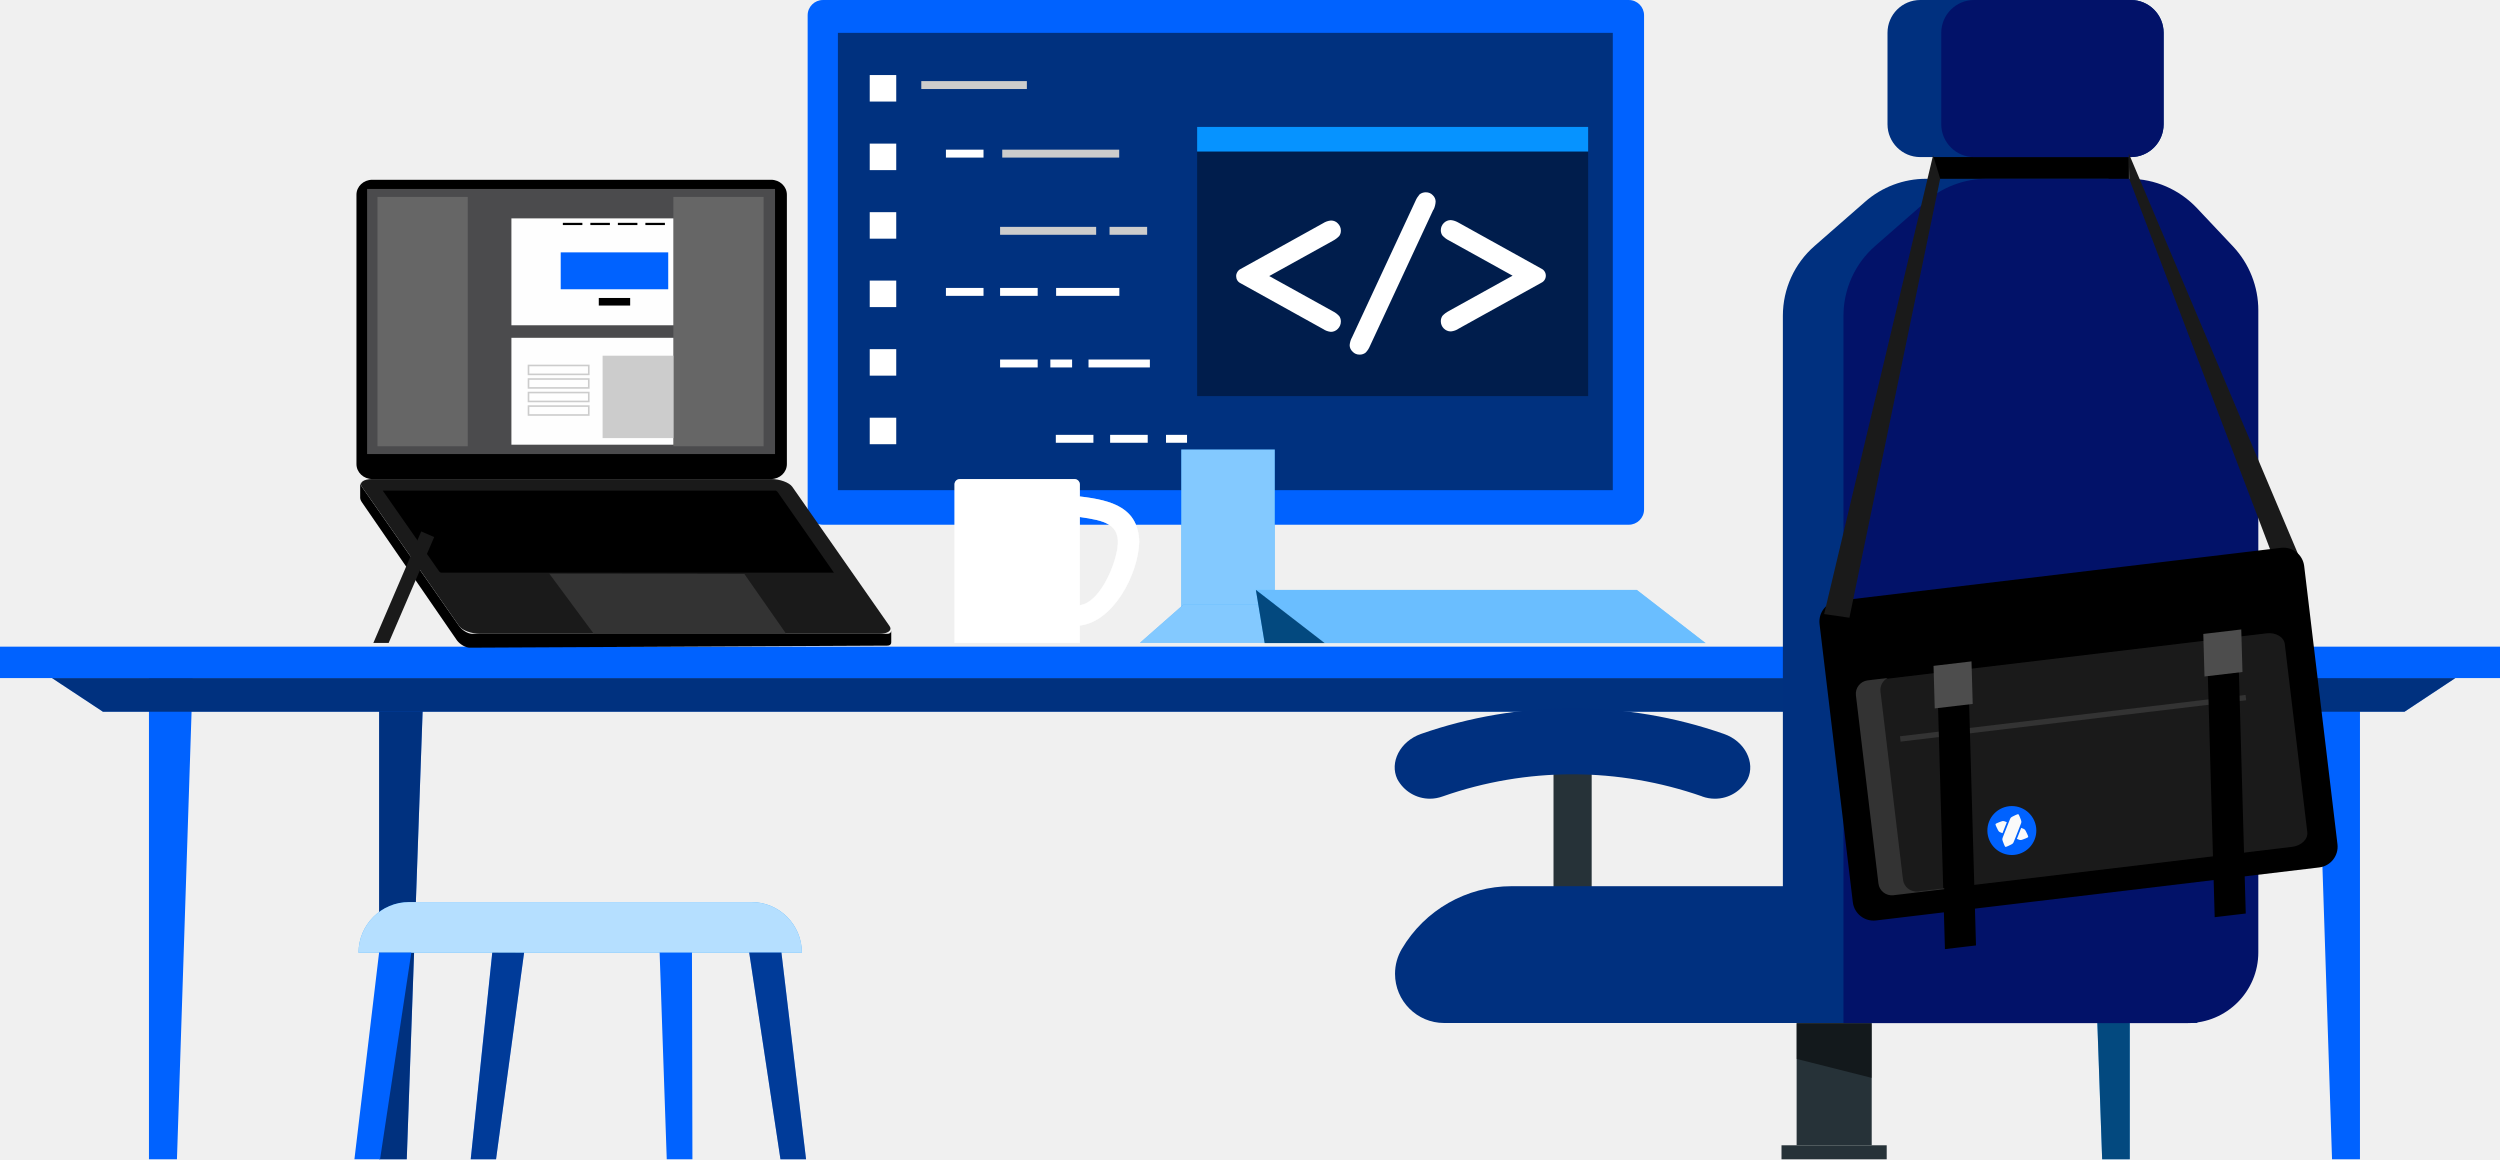
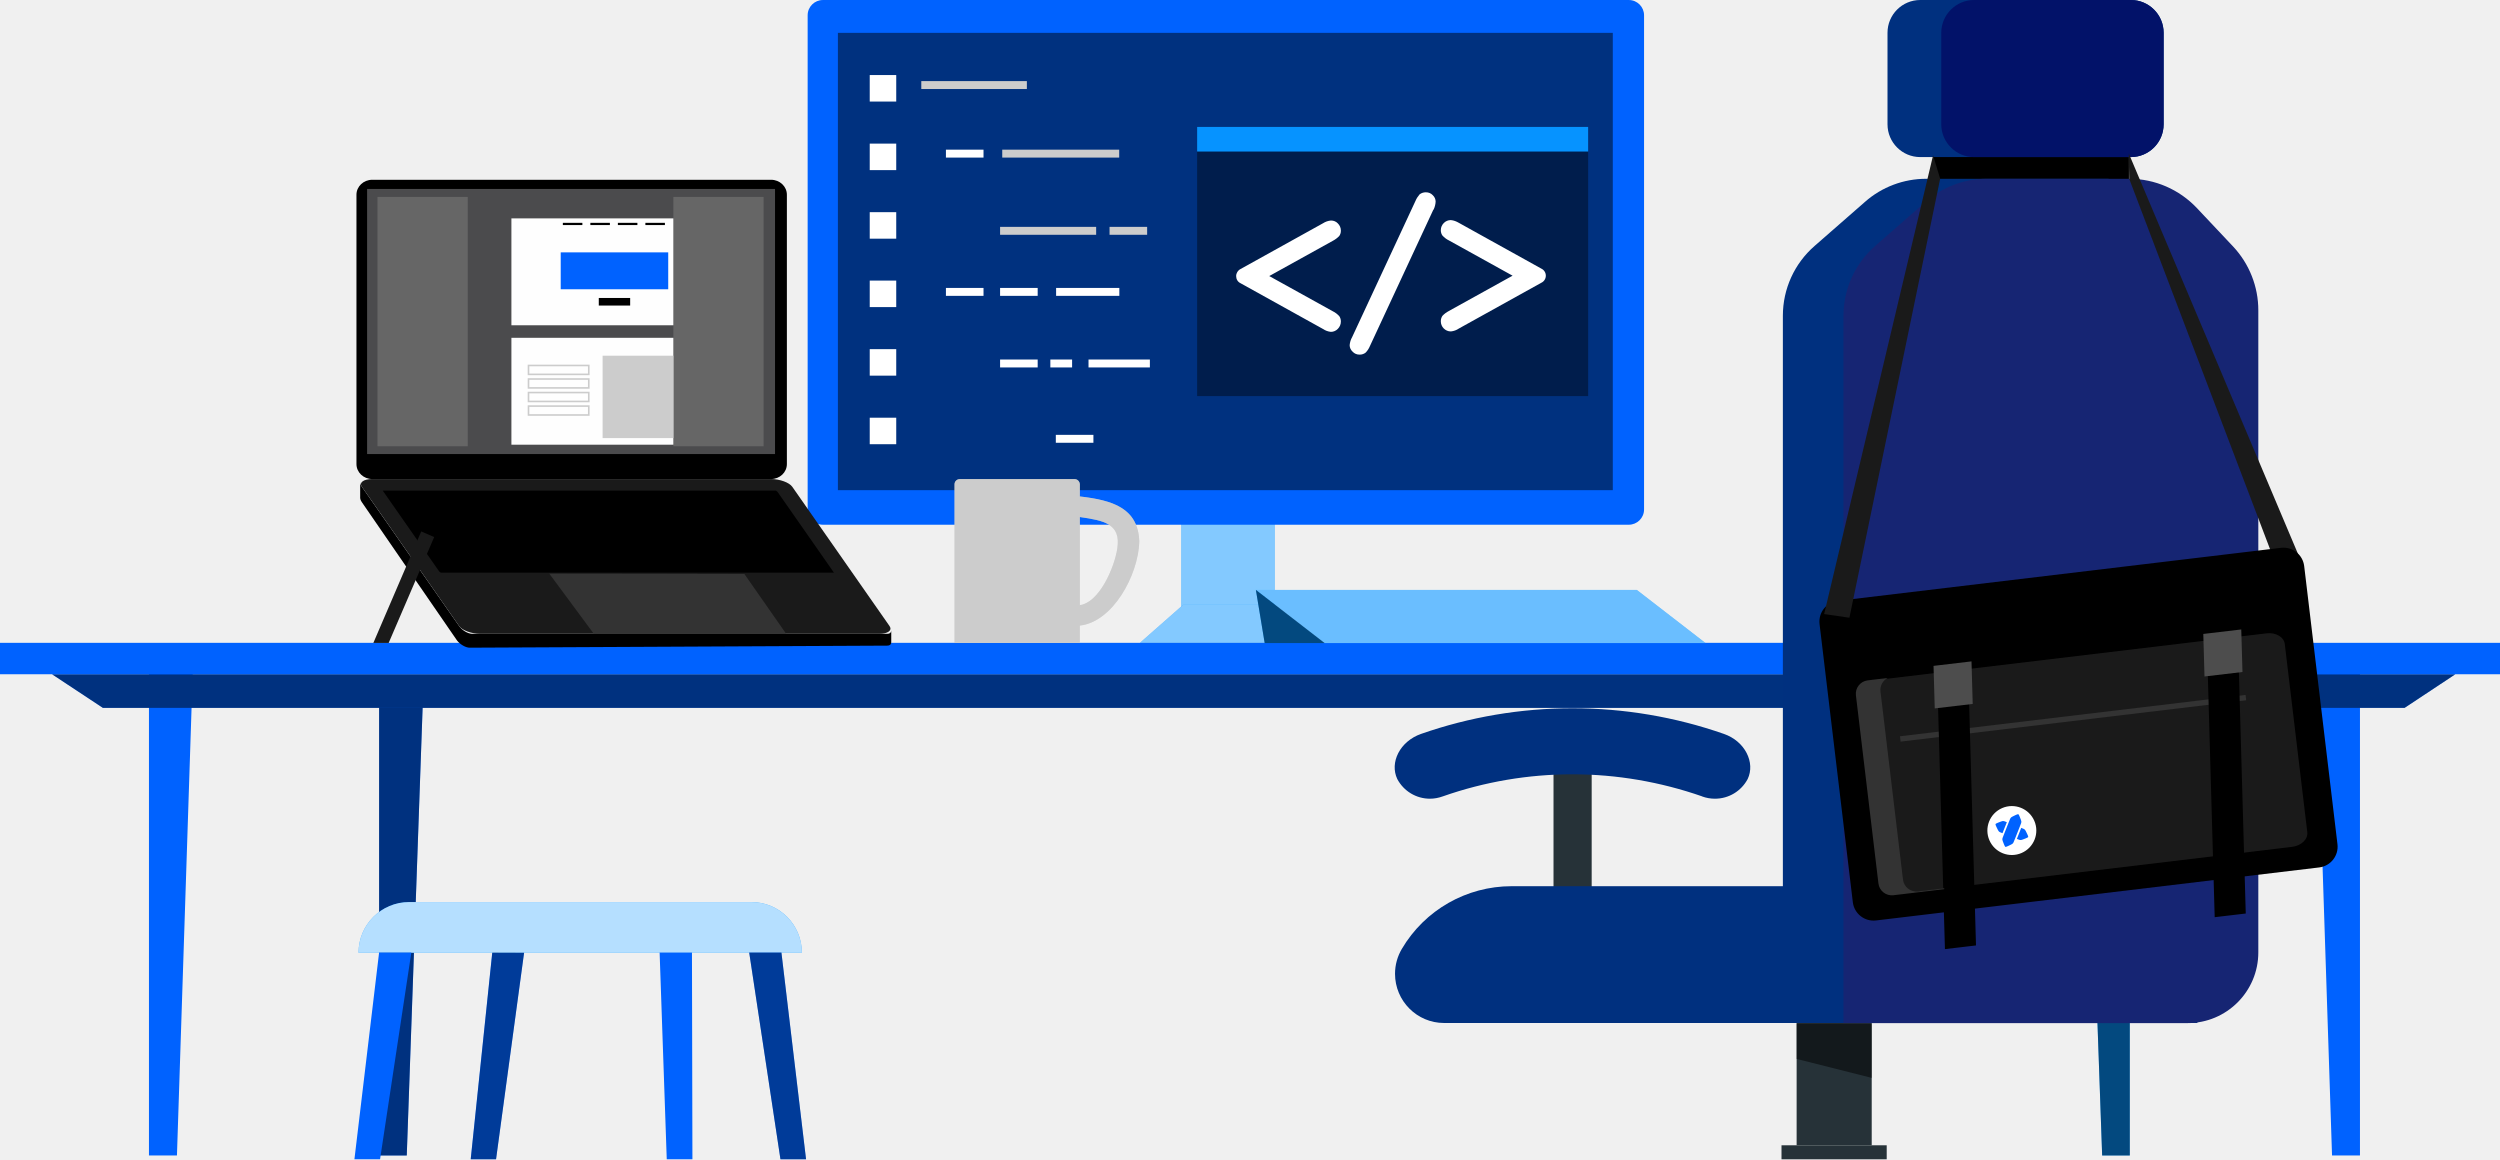
<svg xmlns="http://www.w3.org/2000/svg" xml:space="preserve" width="409.049mm" height="189.684mm" version="1.1" style="shape-rendering:geometricPrecision; text-rendering:geometricPrecision; image-rendering:optimizeQuality; fill-rule:evenodd; clip-rule:evenodd" viewBox="0 0 8770.21 4066.92">
  <defs>
    <style type="text/css">
   
    .str0 {stroke:black;stroke-width:5.67;stroke-miterlimit:22.926}
    .str1 {stroke:#CCCCCC;stroke-width:5.67;stroke-miterlimit:22.926}
-     .fil27 {fill:none}
-     .fil25 {fill:#FEFEFE}
-     .fil9 {fill:#4B4B4D}
-     .fil8 {fill:black}
-     .fil6 {fill:black}
-     .fil7 {fill:#1A1A1A}
-     .fil10 {fill:#333333}
-     .fil21 {fill:#4D4D4D}
-     .fil24 {fill:#666666}
-     .fil26 {fill:#CCCCCC}
-     .fil23 {fill:#FAFAFA}
-     .fil19 {fill:#00307F}
+     .fil26 {fill:none}
+     .fil24 {fill:#FEFEFE}
+     .fil10 {fill:#4B4B4D}
+     .fil9 {fill:black}
+     .fil7 {fill:black}
+     .fil8 {fill:#1A1A1A}
+     .fil11 {fill:#333333}
+     .fil20 {fill:#4D4D4D}
+     .fil23 {fill:#666666}
+     .fil25 {fill:#CCCCCC}
+     .fil21 {fill:white}
    .fil22 {fill:#0062FF}
-     .fil20 {fill:#021269}
-     .fil16 {fill:#FEFEFE;fill-rule:nonzero}
-     .fil2 {fill:#0693FF;fill-rule:nonzero}
+     .fil18 {fill:#00307F}
+     .fil19 {fill:#021269}
+     .fil1 {fill:#0693FF;fill-rule:nonzero}
+     .fil17 {fill:#162573;fill-rule:nonzero}
    .fil13 {fill:#263238;fill-rule:nonzero}
-     .fil5 {fill:#CCCCCC;fill-rule:nonzero}
-     .fil4 {fill:white;fill-rule:nonzero}
+     .fil6 {fill:#CCCCCC;fill-rule:nonzero}
+     .fil0 {fill:white;fill-rule:nonzero}
+     .fil3 {fill:#0062FF;fill-rule:nonzero}
    .fil14 {fill:#00307F;fill-rule:nonzero}
-     .fil0 {fill:#0062FF;fill-rule:nonzero}
-     .fil18 {fill:#021269;fill-rule:nonzero}
-     .fil3 {fill:black;fill-rule:nonzero;fill-opacity:0.4}
+     .fil5 {fill:black;fill-rule:nonzero;fill-opacity:0.4}
    .fil12 {fill:white;fill-rule:nonzero;fill-opacity:0.4}
-     .fil17 {fill:#FEFEFE;fill-rule:nonzero;fill-opacity:0.502}
-     .fil1 {fill:black;fill-rule:nonzero;fill-opacity:0.502}
-     .fil11 {fill:white;fill-rule:nonzero;fill-opacity:0.502}
+     .fil4 {fill:black;fill-rule:nonzero;fill-opacity:0.502}
+     .fil16 {fill:#CCCCCC;fill-rule:nonzero;fill-opacity:0.502}
+     .fil2 {fill:white;fill-rule:nonzero;fill-opacity:0.502}
    .fil15 {fill:white;fill-rule:nonzero;fill-opacity:0.702}
   
  </style>
  </defs>
  <g id="Layer_x0020_1">
-     <g id="_2974051775392">
+     <g id="_3010786094752">
+       <rect class="fil0" x="3894.4" y="1525.49" width="131.88" height="27.79" />
+       <rect class="fil0" x="4090.45" y="1525.49" width="73.77" height="27.79" />
+       <rect class="fil1" x="4144.02" y="1577.03" width="327.92" height="665.97" />
+       <polygon class="fil2" points="4144.01,2242.99 4471.94,2242.99 4471.94,1577.02 4144.01,1577.02 " />
+       <polygon class="fil1" points="4619.99,2255.11 3998.99,2255.11 4150.58,2121.72 4468.4,2121.72 " />
+       <polygon class="fil2" points="4619.99,2255.11 3998.99,2255.11 4150.58,2121.72 4468.4,2121.72 " />
      <g>
-         <polygon class="fil0" points="1329.99,2433.87 1329.99,4066.92 1426.92,4066.92 1484.77,2433.87 " />
-         <polygon class="fil1" points="1329.99,2433.87 1329.99,4066.92 1426.92,4066.92 1484.77,2433.87 " />
-         <polygon class="fil0" points="522.54,2347.5 522.54,4066.92 620.75,4066.92 676.92,2347.5 " />
-         <polygon class="fil0" points="8278.94,2347.5 8278.94,4066.92 8180.98,4066.92 8124.56,2347.5 " />
-         <polygon class="fil0" points="8435.27,2496.79 361.13,2496.79 182.52,2378.76 8613.49,2378.76 " />
-         <polygon class="fil1" points="8435.27,2496.8 361.13,2496.8 182.52,2378.77 8613.49,2378.77 " />
-         <rect class="fil0" x="0" y="2268.55" width="8770.21" height="110.21" />
-         <polygon class="fil2" points="7471.48,2433.87 7471.48,4066.92 7374.56,4066.92 7316.72,2433.87 " />
-         <polygon class="fil1" points="7471.48,2433.87 7471.48,4066.92 7374.56,4066.92 7316.72,2433.87 " />
+         <polygon class="fil3" points="1329.99,2420.43 1329.99,4053.49 1426.92,4053.49 1484.77,2420.43 " />
+         <polygon class="fil4" points="1329.99,2420.43 1329.99,4053.49 1426.92,4053.49 1484.77,2420.43 " />
+         <polygon class="fil3" points="522.54,2334.06 522.54,4053.49 620.75,4053.49 676.92,2334.06 " />
+         <polygon class="fil3" points="8278.94,2334.07 8278.94,4053.49 8180.98,4053.49 8124.56,2334.07 " />
+         <polygon class="fil3" points="8435.27,2483.35 361.13,2483.35 182.52,2365.32 8613.49,2365.32 " />
+         <polygon class="fil4" points="8435.27,2483.36 361.13,2483.36 182.52,2365.33 8613.49,2365.33 " />
+         <rect class="fil3" x="0" y="2255.12" width="8770.21" height="110.21" />
+         <polygon class="fil1" points="7471.48,2420.43 7471.48,4053.49 7374.56,4053.49 7316.72,2420.43 " />
+         <polygon class="fil4" points="7471.48,2420.43 7471.48,4053.49 7374.56,4053.49 7316.72,2420.43 " />
      </g>
-       <path class="fil0" d="M2886.87 0.04l2827.05 0c29.81,0 53.56,24.26 53.56,53.56l0 1733.62c0,29.81 -24.26,53.56 -53.56,53.56l-2827.05 0c-29.81,0 -53.56,-24.26 -53.56,-53.56l0 -1733.62c0,-29.81 24.26,-53.56 53.56,-53.56z" />
-       <polygon class="fil1" points="2939.42,1719.52 5657.83,1719.52 5657.83,115.25 2939.42,115.25 " />
-       <polygon class="fil3" points="4199.59,1389.57 5571.43,1389.57 5571.43,445.19 4199.59,445.19 " />
-       <rect class="fil2" x="4199.59" y="445.2" width="1371.84" height="86.41" />
-       <path class="fil4" d="M4451.22 967.65l224.35 124.3c8.59,4.05 16.17,10.11 22.74,17.18 3.54,5.05 5.56,11.63 5.56,18.19 0,0.51 0,0.51 0,1.01 0,0 0,0 0,0 0,9.6 -4.04,18.7 -10.61,25.27 -6.06,6.57 -15.16,10.61 -24.26,10.61 -10.11,-1.01 -19.7,-4.54 -27.79,-10.11l-289.52 -160.68c-9.6,-4.54 -15.16,-14.15 -15.16,-24.76 0,-10.61 6.06,-20.21 15.16,-24.76l289.52 -160.68c8.59,-5.56 17.69,-8.59 27.79,-9.6 0,0 0.51,0 0.51,0 9.1,0 17.69,3.54 23.75,10.11 6.57,6.57 10.61,15.16 10.61,24.76 0,0 0,0 0,0.51 0,0.51 0,0.51 0,1.01 0,6.57 -2.02,12.63 -5.56,17.69 -6.57,7.07 -14.15,12.63 -22.74,17.18l-224.35 124.3 0 -1.51z" />
-       <path class="fil4" d="M5028.26 735.73l-222.32 478c-3.54,8.59 -8.59,16.68 -15.16,23.24 -5.56,4.55 -13.13,7.07 -20.21,7.07 -0.51,0 -0.51,0 -1.01,0 0,0 -0.51,0 -0.51,0 -9.1,0 -17.69,-3.54 -23.75,-10.1 -6.57,-6.06 -10.61,-14.15 -10.61,-23.24 1.01,-9.6 3.54,-19.2 8.59,-27.79l222.32 -478c3.54,-8.59 8.59,-16.17 14.65,-23.24 6.06,-4.54 13.64,-7.07 21.22,-7.07 0,0 0.51,0 0.51,0 0,0 0.51,0 0.51,0 9.1,0 17.69,3.54 23.75,10.11 6.57,6.06 10.1,14.15 10.1,22.74 -0.51,9.6 -3.03,19.2 -7.07,27.79l0 0 -1.02 0.5z" />
-       <path class="fil4" d="M5307.17 967.65l-224.35 -124.3c-8.59,-4.05 -16.17,-10.11 -22.74,-17.18 -3.54,-5.05 -5.56,-11.63 -5.56,-17.69 0,-0.51 0,-0.51 0,-1.01 0,0 0,0 0,-0.51 0,-9.1 4.04,-18.19 10.61,-24.76 6.57,-6.57 15.16,-10.11 24.26,-10.11 0,0 0.51,0 0.51,0 10.11,1.01 19.2,4.55 27.79,9.6l289.53 160.68c9.6,4.55 15.66,14.15 15.66,24.76 0,10.61 -6.06,20.21 -15.66,24.76l-289.53 160.68c-8.09,5.56 -17.69,9.1 -27.79,10.11 0,0 -0.51,0 -0.51,0 -9.6,0 -18.19,-4.04 -24.76,-10.61 -6.57,-6.57 -10.11,-15.66 -10.11,-24.76 0,0 0,0 0,0 0,-0.51 0,-0.51 0,-1.01 0,-6.57 2.02,-12.63 5.56,-18.19 6.57,-7.07 14.15,-12.63 22.74,-17.18l224.35 -124.3 0 1z" />
-       <rect class="fil4" x="3051.09" y="263.29" width="92.97" height="92.97" />
-       <rect class="fil4" x="3051.09" y="503.81" width="92.97" height="92.97" />
-       <rect class="fil4" x="3051.09" y="744.32" width="92.97" height="92.97" />
-       <rect class="fil4" x="3051.09" y="984.33" width="92.97" height="92.97" />
-       <rect class="fil4" x="3051.09" y="1224.84" width="92.97" height="92.97" />
-       <rect class="fil4" x="3051.09" y="1465.36" width="92.97" height="92.97" />
-       <rect class="fil5" x="3231.98" y="284.51" width="370.37" height="27.79" />
-       <rect class="fil4" x="3318.38" y="525.03" width="131.88" height="27.79" />
-       <rect class="fil5" x="3892.38" y="795.86" width="131.88" height="27.79" />
-       <rect class="fil4" x="3318.38" y="1010.1" width="131.88" height="27.79" />
-       <rect class="fil4" x="3508.37" y="1010.1" width="131.88" height="27.79" />
-       <rect class="fil5" x="3508.37" y="795.86" width="337.02" height="27.79" />
-       <rect class="fil4" x="3704.92" y="1010.1" width="221.82" height="27.79" />
-       <rect class="fil4" x="3703.91" y="1525.49" width="131.88" height="27.79" />
-       <rect class="fil4" x="3894.4" y="1525.49" width="131.88" height="27.79" />
-       <rect class="fil4" x="4090.45" y="1525.49" width="73.77" height="27.79" />
-       <rect class="fil5" x="3515.95" y="525.03" width="410.29" height="27.79" />
-       <rect class="fil4" x="3508.37" y="1261.22" width="131.88" height="27.79" />
-       <rect class="fil4" x="3684.71" y="1261.22" width="76.3" height="27.79" />
-       <rect class="fil4" x="3818.61" y="1261.22" width="215.25" height="27.79" />
-       <rect class="fil6" x="1250.48" y="630.66" width="1509.95" height="1049.87" rx="55.4" ry="52.49" />
-       <polygon class="fil6" points="3126.59,2211.5 3126.59,2252.94 3126.07,2256.97 3124.37,2260.29 3121.51,2262.8 3117.53,2264.38 3112.47,2264.94 1648.14,2272.16 1645.27,2272.03 1642.3,2271.61 1639.24,2270.94 1636.1,2270.02 1632.93,2268.88 1629.74,2267.51 1626.56,2265.95 1623.4,2264.19 1620.3,2262.26 1617.27,2260.17 1614.34,2257.93 1611.54,2255.56 1608.88,2253.07 1606.4,2250.47 1604.11,2247.78 1602.04,2245.02 1269.44,1761.79 1266.18,1756.34 1264.22,1751.25 1263.51,1746.64 1263.51,1692.52 1264.22,1697.13 1266.18,1702.22 1269.44,1707.67 1610.71,2196.35 1612.78,2199.12 1615.07,2201.8 1617.55,2204.4 1620.21,2206.89 1623.02,2209.26 1625.94,2211.5 1628.97,2213.59 1632.07,2215.53 1635.22,2217.28 1638.41,2218.85 1641.6,2220.21 1644.78,2221.36 1647.91,2222.27 1650.97,2222.94 1653.95,2223.36 1656.81,2223.5 3112.47,2223.5 3117.53,2222.94 3121.51,2221.36 3124.37,2218.85 3126.07,2215.53 " />
-       <rect class="fil7" transform="matrix(1.29642 -0 0.443658 0.635295 1250.48 1680.53)" width="1164.7" height="854.67" rx="42.73" ry="42.73" />
-       <path class="fil8" d="M1342.56 1720.97l197.79 283.22c1.08,1.45 4.12,3.67 6.26,4.73l1378.93 0 -197.79 -283.22c-1.08,-1.45 -4.12,-3.67 -6.26,-4.73l-1378.93 0z" />
-       <rect class="fil9" x="1287.82" y="662.83" width="1431.06" height="930.01" />
-       <path class="fil10" d="M1927.08 2012.52l156.08 210.98c0,0 549.29,0 674.81,0l-146.55 -209.85c0,0 -618.82,-1.48 -684.34,-1.13z" />
-       <rect class="fil6" x="6781.42" y="229.1" width="686.48" height="551.06" rx="81.44" ry="114.91" />
-       <path class="fil6" d="M7386.46 229.1l-389.96 0c-44.79,0 -81.44,51.71 -81.44,114.91l0 321.24c0,63.2 36.65,114.91 81.44,114.91l389.96 0c44.79,0 81.44,-51.71 81.44,-114.91l0 -321.24c0,-63.2 -36.65,-114.91 -81.44,-114.91z" />
-       <rect class="fil2" x="4144.02" y="1577.03" width="327.92" height="665.97" />
-       <polygon class="fil11" points="4144.01,2242.99 4471.94,2242.99 4471.94,1577.02 4144.01,1577.02 " />
-       <polygon class="fil2" points="4619.99,2255.11 3998.99,2255.11 4150.58,2121.72 4468.4,2121.72 " />
-       <polygon class="fil11" points="4619.99,2255.11 3998.99,2255.11 4150.58,2121.72 4468.4,2121.72 " />
+       <path class="fil3" d="M2886.87 0.04l2827.05 0c29.81,0 53.56,24.26 53.56,53.56l0 1733.62c0,29.81 -24.26,53.56 -53.56,53.56l-2827.05 0c-29.81,0 -53.56,-24.26 -53.56,-53.56l0 -1733.62c0,-29.81 24.26,-53.56 53.56,-53.56z" />
+       <polygon class="fil4" points="2939.42,1719.52 5657.83,1719.52 5657.83,115.25 2939.42,115.25 " />
+       <polygon class="fil5" points="4199.59,1389.57 5571.43,1389.57 5571.43,445.19 4199.59,445.19 " />
+       <rect class="fil1" x="4199.59" y="445.2" width="1371.84" height="86.41" />
+       <path class="fil0" d="M4451.22 967.65l224.35 124.3c8.59,4.05 16.17,10.11 22.74,17.18 3.54,5.05 5.56,11.63 5.56,18.19 0,0.51 0,0.51 0,1.01 0,0 0,0 0,0 0,9.6 -4.04,18.7 -10.61,25.27 -6.06,6.57 -15.16,10.61 -24.26,10.61 -10.11,-1.01 -19.7,-4.54 -27.79,-10.11l-289.52 -160.68c-9.6,-4.54 -15.16,-14.15 -15.16,-24.76 0,-10.61 6.06,-20.21 15.16,-24.76l289.52 -160.68c8.59,-5.56 17.69,-8.59 27.79,-9.6 0,0 0.51,0 0.51,0 9.1,0 17.69,3.54 23.75,10.11 6.57,6.57 10.61,15.16 10.61,24.76 0,0 0,0 0,0.51 0,0.51 0,0.51 0,1.01 0,6.57 -2.02,12.63 -5.56,17.69 -6.57,7.07 -14.15,12.63 -22.74,17.18l-224.35 124.3 0 -1.51z" />
+       <path class="fil0" d="M5028.26 735.73l-222.32 478c-3.54,8.59 -8.59,16.68 -15.16,23.24 -5.56,4.55 -13.13,7.07 -20.21,7.07 -0.51,0 -0.51,0 -1.01,0 0,0 -0.51,0 -0.51,0 -9.1,0 -17.69,-3.54 -23.75,-10.1 -6.57,-6.06 -10.61,-14.15 -10.61,-23.24 1.01,-9.6 3.54,-19.2 8.59,-27.79l222.32 -478c3.54,-8.59 8.59,-16.17 14.65,-23.24 6.06,-4.54 13.64,-7.07 21.22,-7.07 0,0 0.51,0 0.51,0 0,0 0.51,0 0.51,0 9.1,0 17.69,3.54 23.75,10.11 6.57,6.06 10.1,14.15 10.1,22.74 -0.51,9.6 -3.03,19.2 -7.07,27.79l0 0 -1.02 0.5z" />
+       <path class="fil0" d="M5307.17 967.65l-224.35 -124.3c-8.59,-4.05 -16.17,-10.11 -22.74,-17.18 -3.54,-5.05 -5.56,-11.63 -5.56,-17.69 0,-0.51 0,-0.51 0,-1.01 0,0 0,0 0,-0.51 0,-9.1 4.04,-18.19 10.61,-24.76 6.57,-6.57 15.16,-10.11 24.26,-10.11 0,0 0.51,0 0.51,0 10.11,1.01 19.2,4.55 27.79,9.6l289.53 160.68c9.6,4.55 15.66,14.15 15.66,24.76 0,10.61 -6.06,20.21 -15.66,24.76l-289.53 160.68c-8.09,5.56 -17.69,9.1 -27.79,10.11 0,0 -0.51,0 -0.51,0 -9.6,0 -18.19,-4.04 -24.76,-10.61 -6.57,-6.57 -10.11,-15.66 -10.11,-24.76 0,0 0,0 0,0 0,-0.51 0,-0.51 0,-1.01 0,-6.57 2.02,-12.63 5.56,-18.19 6.57,-7.07 14.15,-12.63 22.74,-17.18l224.35 -124.3 0 1z" />
+       <rect class="fil0" x="3051.09" y="263.29" width="92.97" height="92.97" />
+       <rect class="fil0" x="3051.09" y="503.81" width="92.97" height="92.97" />
+       <rect class="fil0" x="3051.09" y="744.32" width="92.97" height="92.97" />
+       <rect class="fil0" x="3051.09" y="984.33" width="92.97" height="92.97" />
+       <rect class="fil0" x="3051.09" y="1224.84" width="92.97" height="92.97" />
+       <rect class="fil0" x="3051.09" y="1465.36" width="92.97" height="92.97" />
+       <rect class="fil6" x="3231.98" y="284.51" width="370.37" height="27.79" />
+       <rect class="fil0" x="3318.38" y="525.03" width="131.88" height="27.79" />
+       <rect class="fil6" x="3892.38" y="795.86" width="131.88" height="27.79" />
+       <rect class="fil0" x="3318.38" y="1010.1" width="131.88" height="27.79" />
+       <rect class="fil0" x="3508.37" y="1010.1" width="131.88" height="27.79" />
+       <rect class="fil6" x="3508.37" y="795.86" width="337.02" height="27.79" />
+       <rect class="fil0" x="3704.92" y="1010.1" width="221.82" height="27.79" />
+       <rect class="fil0" x="3703.91" y="1525.49" width="131.88" height="27.79" />
+       <rect class="fil6" x="3515.95" y="525.03" width="410.29" height="27.79" />
+       <rect class="fil0" x="3508.37" y="1261.22" width="131.88" height="27.79" />
+       <rect class="fil0" x="3684.71" y="1261.22" width="76.3" height="27.79" />
+       <rect class="fil0" x="3818.61" y="1261.22" width="215.25" height="27.79" />
+       <rect class="fil7" x="1250.48" y="630.66" width="1509.95" height="1049.87" rx="55.4" ry="52.49" />
+       <polygon class="fil7" points="3126.59,2211.5 3126.59,2252.94 3126.07,2256.97 3124.37,2260.29 3121.51,2262.8 3117.53,2264.38 3112.47,2264.94 1648.14,2272.16 1645.27,2272.03 1642.3,2271.61 1639.24,2270.94 1636.1,2270.02 1632.93,2268.88 1629.74,2267.51 1626.56,2265.95 1623.4,2264.19 1620.3,2262.26 1617.27,2260.17 1614.34,2257.93 1611.54,2255.56 1608.88,2253.07 1606.4,2250.47 1604.11,2247.78 1602.04,2245.02 1269.44,1761.79 1266.18,1756.34 1264.22,1751.25 1263.51,1746.64 1263.51,1692.52 1264.22,1697.13 1266.18,1702.22 1269.44,1707.67 1610.71,2196.35 1612.78,2199.12 1615.07,2201.8 1617.55,2204.4 1620.21,2206.89 1623.02,2209.26 1625.94,2211.5 1628.97,2213.59 1632.07,2215.53 1635.22,2217.28 1638.41,2218.85 1641.6,2220.21 1644.78,2221.36 1647.91,2222.27 1650.97,2222.94 1653.95,2223.36 1656.81,2223.5 3112.47,2223.5 3117.53,2222.94 3121.51,2221.36 3124.37,2218.85 3126.07,2215.53 " />
+       <rect class="fil8" transform="matrix(1.29642 -0 0.443658 0.635295 1250.48 1680.53)" width="1164.7" height="854.67" rx="42.73" ry="42.73" />
+       <path class="fil9" d="M1342.56 1720.97l197.79 283.22c1.08,1.45 4.12,3.67 6.26,4.73l1378.93 0 -197.79 -283.22c-1.08,-1.45 -4.12,-3.67 -6.26,-4.73l-1378.93 0z" />
+       <rect class="fil10" x="1287.82" y="662.83" width="1431.06" height="930.01" />
+       <path class="fil11" d="M1927.08 2012.52l156.08 210.98c0,0 549.29,0 674.81,0l-146.55 -209.85c0,0 -618.82,-1.48 -684.34,-1.13z" />
+       <rect class="fil7" x="6781.42" y="229.1" width="686.48" height="551.06" rx="81.44" ry="114.91" />
+       <path class="fil7" d="M7386.46 229.1l-389.96 0c-44.79,0 -81.44,51.71 -81.44,114.91l0 321.24c0,63.2 36.65,114.91 81.44,114.91l389.96 0c44.79,0 81.44,-51.71 81.44,-114.91l0 -321.24c0,-63.2 -36.65,-114.91 -81.44,-114.91z" />
      <g>
-         <polygon class="fil2" points="5741.96,2069.5 4405.73,2069.5 4646.99,2255.98 5983.22,2255.98 " />
+         <polygon class="fil1" points="5741.96,2069.5 4405.73,2069.5 4646.99,2255.98 5983.22,2255.98 " />
        <polygon class="fil12" points="5741.96,2069.5 4405.73,2069.5 4646.99,2255.98 5983.22,2255.98 " />
-         <polygon class="fil2" points="4436.6,2255.98 4405.73,2069.5 4646.99,2255.98 " />
        <polygon class="fil1" points="4436.6,2255.98 4405.73,2069.5 4646.99,2255.98 " />
+         <polygon class="fil4" points="4436.6,2255.98 4405.73,2069.5 4646.99,2255.98 " />
      </g>
      <polygon class="fil13" points="6618.73,4066.92 6618.73,4017.77 6249.68,4017.77 6249.68,4066.92 " />
      <rect class="fil13" x="6302.71" y="3589.17" width="263.42" height="428.6" />
-       <polygon class="fil1" points="6302.71,3714.8 6566.14,3781.31 6566.14,3589.17 6302.71,3589.17 " />
+       <polygon class="fil4" points="6302.71,3714.8 6566.14,3781.31 6566.14,3589.17 6302.71,3589.17 " />
      <rect class="fil13" x="5449.86" y="2619.38" width="133.88" height="570.75" />
      <path class="fil14" d="M6254.46 3589.17l0 -2481.2c0,0 0,0 0,-0.44 0,-93.89 40.42,-183.01 111.28,-244.73l176.92 -154.75c59.12,-52.16 135.62,-80.85 214.3,-80.85 0.44,0 0.87,0 1.31,0l638.56 0 311.67 332.97 0 2628.56 -1453.6 0 -0.44 0.43z" />
      <path class="fil14" d="M5303.36 3108.84l1457.51 0 0 479.9 -1694.85 0c-95.2,0 -172.14,-77.38 -172.14,-172.57 0,-30.86 8.26,-60.86 23.91,-87.37l0 0c80.42,-136.49 226.91,-219.95 385.13,-219.95 0.44,0 0.44,0 0.87,0l0 0 -0.44 -0.01z" />
      <path class="fil14" d="M5971.05 2793.69c-146.06,-50.85 -299.94,-77.38 -454.68,-77.38 -154.75,0 -308.63,26.08 -454.68,77.38 -14.35,5.22 -29.99,8.26 -45.21,8.26 -48.25,0 -92.16,-26.51 -114.76,-69.11l0 0c-27.38,-57.81 9.13,-132.15 83.46,-158.23 170.4,-59.55 350.36,-89.98 531.19,-89.98 180.83,0 360.79,30.43 531.19,89.98 74.34,25.65 110.84,100.85 83.46,158.23l0 0c-22.6,42.6 -66.51,69.11 -114.76,69.11 -15.22,0 -30.43,-2.61 -44.77,-7.83l0 0 -0.44 -0.43z" />
-       <polygon class="fil0" points="1848.46,3269.68 1740.17,4066.92 1651.19,4066.92 1735.88,3254.46 " />
-       <path class="fil2" d="M2813.04 3342.27l-1555.31 0c0,-98.24 79.55,-177.79 177.79,-177.79l1200.17 0c98.24,0 177.35,79.55 177.35,177.35l0 0 0 0.44z" />
+       <polygon class="fil3" points="1848.46,3269.68 1740.17,4066.92 1651.19,4066.92 1735.88,3254.46 " />
+       <path class="fil1" d="M2813.04 3342.27l-1555.31 0c0,-98.24 79.55,-177.79 177.79,-177.79l1200.17 0c98.24,0 177.35,79.55 177.35,177.35l0 0 0 0.44z" />
      <path class="fil15" d="M2813.04 3342.27l-1555.31 0c0,-98.24 79.55,-177.79 177.79,-177.79l1200.17 0c98.24,0 177.35,79.55 177.35,177.35l0 0 0 0.44z" />
-       <polygon class="fil0" points="1329.88,3341.84 1243.33,4066.92 1333.27,4066.92 1442.9,3341.84 " />
-       <polygon class="fil0" points="2741.31,3341.84 2827.7,4066.92 2737.92,4066.92 2628.29,3341.84 " />
-       <polygon class="fil0" points="2427.47,3341.84 2429.07,4066.92 2339.02,4066.92 2314.01,3341.84 " />
-       <polygon class="fil3" points="1838.46,3342.27 1740.09,4066.92 1651.45,4066.92 1727.18,3341.84 " />
+       <polygon class="fil3" points="1329.88,3341.84 1243.33,4066.92 1333.27,4066.92 1442.9,3341.84 " />
      <polygon class="fil3" points="2741.31,3341.84 2827.7,4066.92 2737.92,4066.92 2628.29,3341.84 " />
+       <polygon class="fil3" points="2427.47,3341.84 2429.07,4066.92 2339.02,4066.92 2314.01,3341.84 " />
+       <polygon class="fil5" points="1838.46,3342.27 1740.09,4066.92 1651.45,4066.92 1727.18,3341.84 " />
+       <polygon class="fil5" points="2741.31,3341.84 2827.7,4066.92 2737.92,4066.92 2628.29,3341.84 " />
      <g>
+         <path class="fil6" d="M3996.76 1900.43c-3.74,-117.66 -92.53,-145.47 -208.58,-158.84l0 -42.79c-0.54,-10.16 -8.56,-18.18 -18.72,-18.18 0,0 0,0 -0.54,0l-401.11 0c0,0 -0.54,0 -0.54,0 -10.16,0 -18.72,8.02 -18.72,18.18l0 0 0 556.74 439.62 0 0 -60.97c116.06,-12.83 204.83,-177.03 208.58,-294.15l0.01 0.01zm-208.57 222.48l0 -309.12c85.57,12.3 144.4,24.07 131.56,109.64 -10.16,68.46 -63.64,190.39 -131.56,199.48z" />
        <path class="fil16" d="M3996.76 1900.43c-3.74,-117.66 -92.53,-145.47 -208.58,-158.84l0 -42.79c-0.54,-10.16 -8.56,-18.18 -18.72,-18.18 0,0 0,0 -0.54,0l-401.11 0c0,0 -0.54,0 -0.54,0 -10.16,0 -18.72,8.02 -18.72,18.18l0 0 0 556.74 439.62 0 0 -60.97c116.06,-12.83 204.83,-177.03 208.58,-294.15l0.01 0.01zm-208.57 222.48l0 -309.12c85.57,12.3 144.4,24.07 131.56,109.64 -10.16,68.46 -63.64,190.39 -131.56,199.48z" />
-         <path class="fil17" d="M3996.76 1900.43c-3.74,-117.66 -92.53,-145.47 -208.58,-158.84l0 -42.79c-0.54,-10.16 -8.56,-18.18 -18.72,-18.18 0,0 0,0 -0.54,0l-401.11 0c0,0 -0.54,0 -0.54,0 -10.16,0 -18.72,8.02 -18.72,18.18l0 0 0 556.74 439.62 0 0 -60.97c116.06,-12.83 204.83,-177.03 208.58,-294.15l0.01 0.01zm-208.57 222.48l0 -309.12c85.57,12.3 144.4,24.07 131.56,109.64 -10.16,68.46 -63.64,190.39 -131.56,199.48z" />
      </g>
-       <path class="fil18" d="M6467.03 3589.17l0 -2481.2c0,-93.89 40.42,-183.44 111.28,-245.17l176.92 -154.75c59.12,-52.16 135.62,-80.85 214.3,-80.85 0.44,0 0.87,0 1.31,0l498.15 0c0,0 0,0 0.44,0 89.98,0 175.61,37.38 237.34,102.58l127.36 135.19c56.51,60.43 88.25,140.41 88.25,223.43 0,0 0,0 0,0l0 2252.12c0,0 0,0 0,0.44 0,137.36 -111.28,248.21 -248.21,248.21 0,0 -0.44,0 -0.44,0l-1205.39 0 -1.31 -0.01z" />
-       <rect class="fil19" x="6621.54" y="-0" width="968.66" height="551.06" rx="114.91" ry="114.91" />
-       <path class="fil20" d="M7475.29 0l-550.25 0c-63.2,0 -114.91,51.71 -114.91,114.91l0 321.24c0,63.2 51.71,114.91 114.91,114.91l550.25 0c63.2,0 114.91,-51.71 114.91,-114.91l0 -321.24c0,-63.2 -51.71,-114.91 -114.91,-114.91z" />
-       <polygon class="fil7" points="7467.89,538.2 7469.43,627.21 7991.13,1999.17 8079.82,1986.31 " />
-       <rect class="fil6 str0" transform="matrix(1.22172 -0.146177 0.146177 1.22172 6378.32 2119.59)" width="1385.92" height="912.06" rx="56.73" ry="56.73" />
-       <rect class="fil7 str0" transform="matrix(1.08778 -0.130151 0.0988872 0.826482 6505.11 2392.41)" width="1385.92" height="912.06" rx="56.73" ry="56.73" />
-       <rect class="fil10" transform="matrix(1.22172 -0.146177 0.146177 1.22172 6665.31 2582.9)" width="992.3" height="15.33" />
+       <path class="fil17" d="M6467.03 3589.17l0 -2481.2c0,-93.89 40.42,-183.44 111.28,-245.17l176.92 -154.75c59.12,-52.16 135.62,-80.85 214.3,-80.85 0.44,0 0.87,0 1.31,0l498.15 0c0,0 0,0 0.44,0 89.98,0 175.61,37.38 237.34,102.58l127.36 135.19c56.51,60.43 88.25,140.41 88.25,223.43 0,0 0,0 0,0l0 2252.12c0,0 0,0 0,0.44 0,137.36 -111.28,248.21 -248.21,248.21 0,0 -0.44,0 -0.44,0l-1205.39 0 -1.31 -0.01z" />
+       <rect class="fil18" x="6621.54" y="-0" width="968.66" height="551.06" rx="114.91" ry="114.91" />
+       <path class="fil19" d="M7475.29 0l-550.25 0c-63.2,0 -114.91,51.71 -114.91,114.91l0 321.24c0,63.2 51.71,114.91 114.91,114.91l550.25 0c63.2,0 114.91,-51.71 114.91,-114.91l0 -321.24c0,-63.2 -51.71,-114.91 -114.91,-114.91z" />
+       <polygon class="fil8" points="7467.89,538.2 7469.43,627.21 7991.13,1999.17 8079.82,1986.31 " />
+       <rect class="fil7 str0" transform="matrix(1.22172 -0.146177 0.146177 1.22172 6378.32 2119.59)" width="1385.92" height="912.06" rx="56.73" ry="56.73" />
+       <rect class="fil8 str0" transform="matrix(1.08778 -0.130151 0.0988872 0.826482 6505.11 2392.41)" width="1385.92" height="912.06" rx="56.73" ry="56.73" />
+       <rect class="fil11" transform="matrix(1.22172 -0.146177 0.146177 1.22172 6665.31 2582.9)" width="992.3" height="15.33" />
      <g>
-         <rect class="fil6 str0" transform="matrix(1.23506 -0.146177 0.0347281 1.22172 6801.25 2440.91)" width="82.56" height="724.22" />
-         <rect class="fil21" transform="matrix(1.23506 -0.146177 0.0347281 1.22172 6783 2335.95)" width="107.84" height="122.16" />
-         <rect class="fil6 str0" transform="matrix(1.23506 -0.146177 0.0347281 1.22172 7747.59 2328.91)" width="82.56" height="724.22" />
-         <rect class="fil21" transform="matrix(1.23506 -0.146177 0.0347281 1.22172 7729.35 2223.94)" width="107.84" height="122.16" />
+         <rect class="fil7 str0" transform="matrix(1.23506 -0.146177 0.0347281 1.22172 6801.25 2440.91)" width="82.56" height="724.22" />
+         <rect class="fil20" transform="matrix(1.23506 -0.146177 0.0347281 1.22172 6783 2335.95)" width="107.84" height="122.16" />
+         <rect class="fil7 str0" transform="matrix(1.23506 -0.146177 0.0347281 1.22172 7747.59 2328.91)" width="82.56" height="724.22" />
+         <rect class="fil20" transform="matrix(1.23506 -0.146177 0.0347281 1.22172 7729.35 2223.94)" width="107.84" height="122.16" />
      </g>
-       <circle class="fil22" transform="matrix(1.12886 -0.489539 0.489539 1.12886 7057.75 2913.6)" r="69.77" />
-       <path class="fil23" d="M7024.87 2922.94c-2.91,-1.18 -6.02,-2.44 -8.12,-3.27 -5.02,-1.98 -7.04,-6.23 -8.24,-8.72 -1.2,-2.49 -9.06,-17.66 -8.23,-20.05 1.03,-2.31 17.14,-8.01 19.71,-9.01 2.58,-1 6.96,-2.72 11.98,-0.74 2.1,0.83 5.24,2.04 8.17,3.16l-15.26 38.63zm21.16 -36.38c1.35,-3.3 4.18,-10.23 5.66,-13.97 1.98,-5.02 6.23,-7.04 8.72,-8.24 2.49,-1.2 17.66,-9.06 20.05,-8.23 2.31,1.03 8.01,17.13 9.01,19.71 1,2.58 2.72,6.96 0.74,11.98 -1.48,3.74 -4.15,10.74 -5.42,14.06l-15.31 38.76c-1.35,3.29 -4.18,10.23 -5.66,13.97 -1.98,5.02 -6.23,7.04 -8.72,8.24 -2.49,1.2 -17.66,9.06 -20.05,8.23 -2.31,-1.03 -8.01,-17.14 -9.01,-19.71 -1,-2.58 -2.72,-6.96 -0.73,-11.98 1.48,-3.74 4.15,-10.74 5.41,-14.06l15.31 -38.76zm44.61 17.7c2.91,1.18 6.02,2.44 8.12,3.27 5.02,1.98 7.04,6.23 8.24,8.72 1.2,2.49 9.06,17.66 8.23,20.05 -1.03,2.31 -17.13,8.01 -19.71,9.01 -2.58,1 -6.96,2.72 -11.97,0.73 -2.1,-0.83 -5.24,-2.04 -8.17,-3.16l15.26 -38.63z" />
-       <polygon class="fil7" points="6781.42,544.84 6806.23,627.21 6487.9,2167.04 6399.21,2154.18 " />
-       <path class="fil10" d="M6626.14 2670.35l-19.08 -159.48 -10.17 -84.98c-2.39,-19.95 8.19,-38.61 25.04,-47.46l-69.94 8.37c-25.79,3.08 -44.36,26.7 -41.27,52.49l8.57 71.58 19.08 159.48 51.33 428.97c3.09,25.79 26.7,44.36 52.49,41.27l178.34 -21.34 -0.09 -3.08 -92.08 11.02c-25.79,3.08 -49.41,-15.49 -52.49,-41.28l-49.72 -415.57z" />
-       <polygon class="fil7" points="1523.16,1884.11 1477.7,1864.33 1309.71,2255.54 1363.43,2255.54 " />
-       <rect class="fil24" x="1324.25" y="690.85" width="316.63" height="874.64" />
-       <rect class="fil24" x="2362.17" y="690.85" width="316.63" height="874.64" />
-       <polygon class="fil25" points="1794.07,766.11 2362.17,766.11 2362.17,1141.08 1794.07,1141.08 " />
-       <polygon class="fil25" points="1794.07,1185.06 2362.17,1185.06 2362.17,1560.03 1794.07,1560.03 " />
+       <circle class="fil21" transform="matrix(1.12886 -0.489539 0.489539 1.12886 7057.75 2913.6)" r="69.77" />
+       <path class="fil22" d="M7024.87 2922.94c-2.91,-1.18 -6.02,-2.44 -8.12,-3.27 -5.02,-1.98 -7.04,-6.23 -8.24,-8.72 -1.2,-2.49 -9.06,-17.66 -8.23,-20.05 1.03,-2.31 17.14,-8.01 19.71,-9.01 2.58,-1 6.96,-2.72 11.98,-0.74 2.1,0.83 5.24,2.04 8.17,3.16l-15.26 38.63zm21.16 -36.38c1.35,-3.3 4.18,-10.23 5.66,-13.97 1.98,-5.02 6.23,-7.04 8.72,-8.24 2.49,-1.2 17.66,-9.06 20.05,-8.23 2.31,1.03 8.01,17.13 9.01,19.71 1,2.58 2.72,6.96 0.74,11.98 -1.48,3.74 -4.15,10.74 -5.42,14.06l-15.31 38.76c-1.35,3.29 -4.18,10.23 -5.66,13.97 -1.98,5.02 -6.23,7.04 -8.72,8.24 -2.49,1.2 -17.66,9.06 -20.05,8.23 -2.31,-1.03 -8.01,-17.14 -9.01,-19.71 -1,-2.58 -2.72,-6.96 -0.73,-11.98 1.48,-3.74 4.15,-10.74 5.41,-14.06l15.31 -38.76zm44.61 17.7c2.91,1.18 6.02,2.44 8.12,3.27 5.02,1.98 7.04,6.23 8.24,8.72 1.2,2.49 9.06,17.66 8.23,20.05 -1.03,2.31 -17.13,8.01 -19.71,9.01 -2.58,1 -6.96,2.72 -11.97,0.73 -2.1,-0.83 -5.24,-2.04 -8.17,-3.16l15.26 -38.63z" />
+       <polygon class="fil8" points="6781.42,544.84 6806.23,627.21 6487.9,2167.04 6399.21,2154.18 " />
+       <path class="fil11" d="M6626.14 2670.35l-19.08 -159.48 -10.17 -84.98c-2.39,-19.95 8.19,-38.61 25.04,-47.46l-69.94 8.37c-25.79,3.08 -44.36,26.7 -41.27,52.49l8.57 71.58 19.08 159.48 51.33 428.97c3.09,25.79 26.7,44.36 52.49,41.27l178.34 -21.34 -0.09 -3.08 -92.08 11.02c-25.79,3.08 -49.41,-15.49 -52.49,-41.28l-49.72 -415.57z" />
+       <polygon class="fil8" points="1523.16,1884.11 1477.7,1864.33 1309.71,2255.54 1363.43,2255.54 " />
+       <rect class="fil23" x="1324.25" y="690.85" width="316.63" height="874.64" />
+       <rect class="fil23" x="2362.17" y="690.85" width="316.63" height="874.64" />
+       <polygon class="fil24" points="1794.07,766.11 2362.17,766.11 2362.17,1141.08 1794.07,1141.08 " />
+       <polygon class="fil24" points="1794.07,1185.06 2362.17,1185.06 2362.17,1560.03 1794.07,1560.03 " />
      <rect class="fil22" x="1967.04" y="885.33" width="377.14" height="129.41" />
-       <rect class="fil6" x="1974.52" y="781.73" width="68.48" height="7.81" />
-       <rect class="fil6" x="2071.03" y="781.73" width="68.48" height="7.81" />
-       <rect class="fil6" x="2167.55" y="781.73" width="68.48" height="7.81" />
-       <rect class="fil6" x="2264.06" y="781.73" width="68.48" height="7.81" />
-       <rect class="fil6" x="2100.58" y="1045.32" width="110.07" height="26.59" />
-       <rect class="fil26" x="2114" y="1247.83" width="248.18" height="289.07" />
-       <rect class="fil27 str1" x="1854.04" y="1282.11" width="211.43" height="31.23" />
-       <rect class="fil27 str1" x="1854.04" y="1329.6" width="211.43" height="31.23" />
-       <rect class="fil27 str1" x="1854.04" y="1377.09" width="211.43" height="31.23" />
-       <rect class="fil27 str1" x="1854.04" y="1424.57" width="211.43" height="31.23" />
+       <rect class="fil7" x="1974.52" y="781.73" width="68.48" height="7.81" />
+       <rect class="fil7" x="2071.03" y="781.73" width="68.48" height="7.81" />
+       <rect class="fil7" x="2167.55" y="781.73" width="68.48" height="7.81" />
+       <rect class="fil7" x="2264.06" y="781.73" width="68.48" height="7.81" />
+       <rect class="fil7" x="2100.58" y="1045.32" width="110.07" height="26.59" />
+       <rect class="fil25" x="2114" y="1247.83" width="248.18" height="289.07" />
+       <rect class="fil26 str1" x="1854.04" y="1282.11" width="211.43" height="31.23" />
+       <rect class="fil26 str1" x="1854.04" y="1329.6" width="211.43" height="31.23" />
+       <rect class="fil26 str1" x="1854.04" y="1377.09" width="211.43" height="31.23" />
+       <rect class="fil26 str1" x="1854.04" y="1424.57" width="211.43" height="31.23" />
    </g>
  </g>
</svg>
